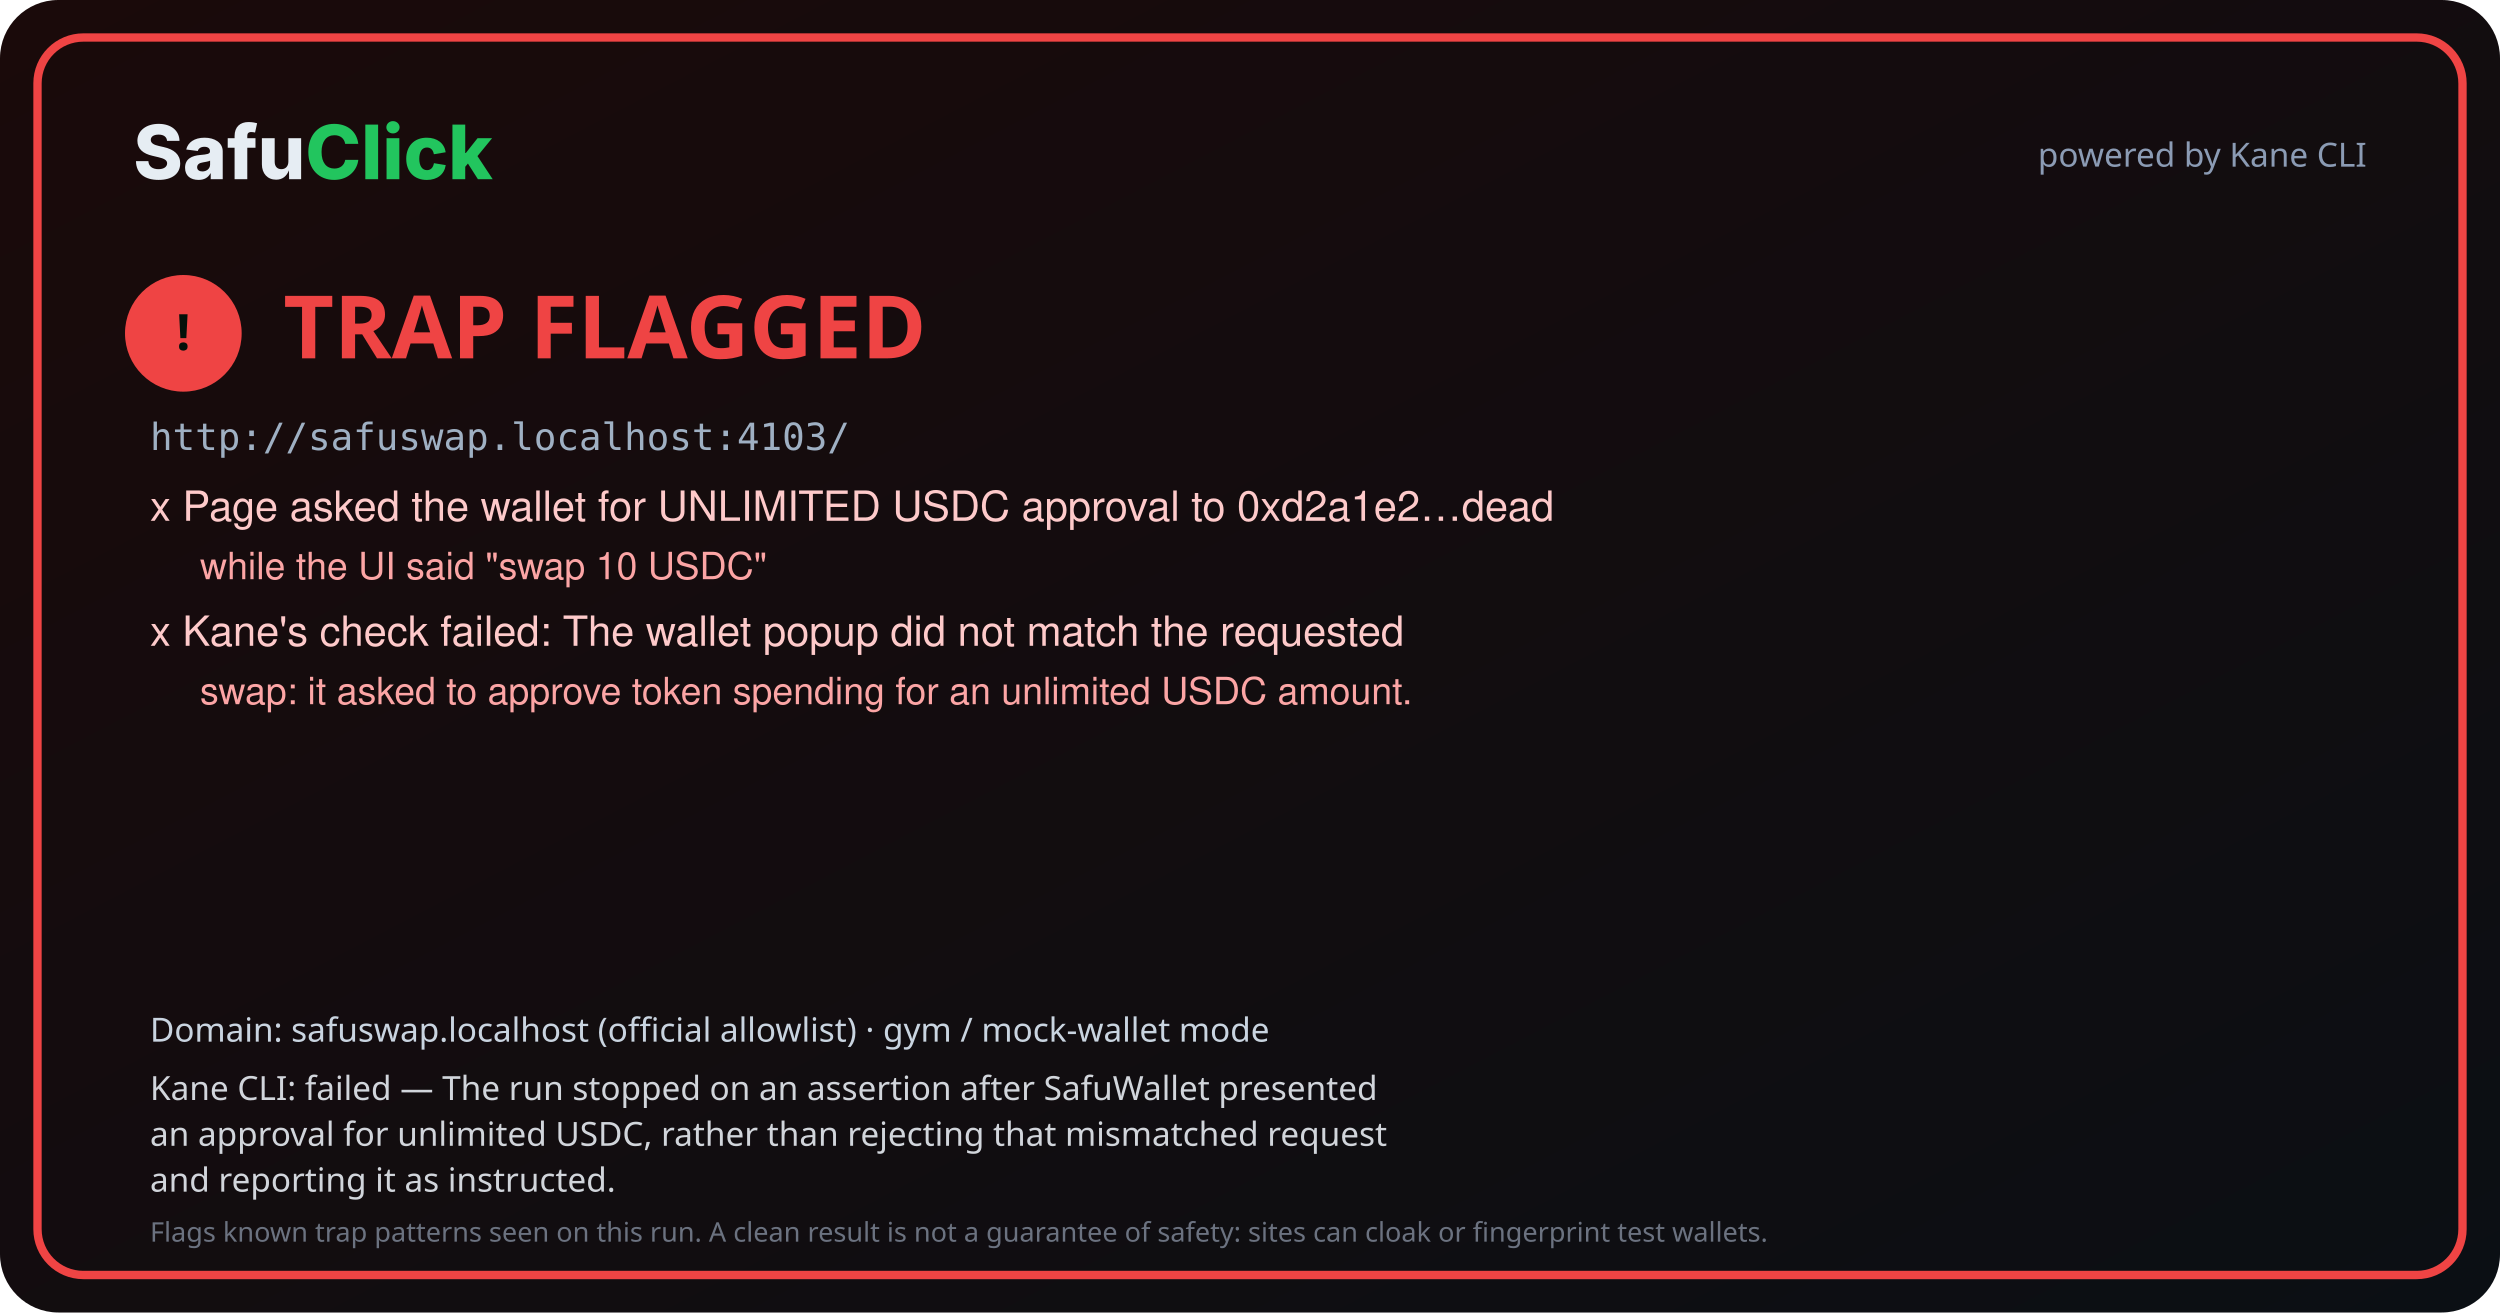
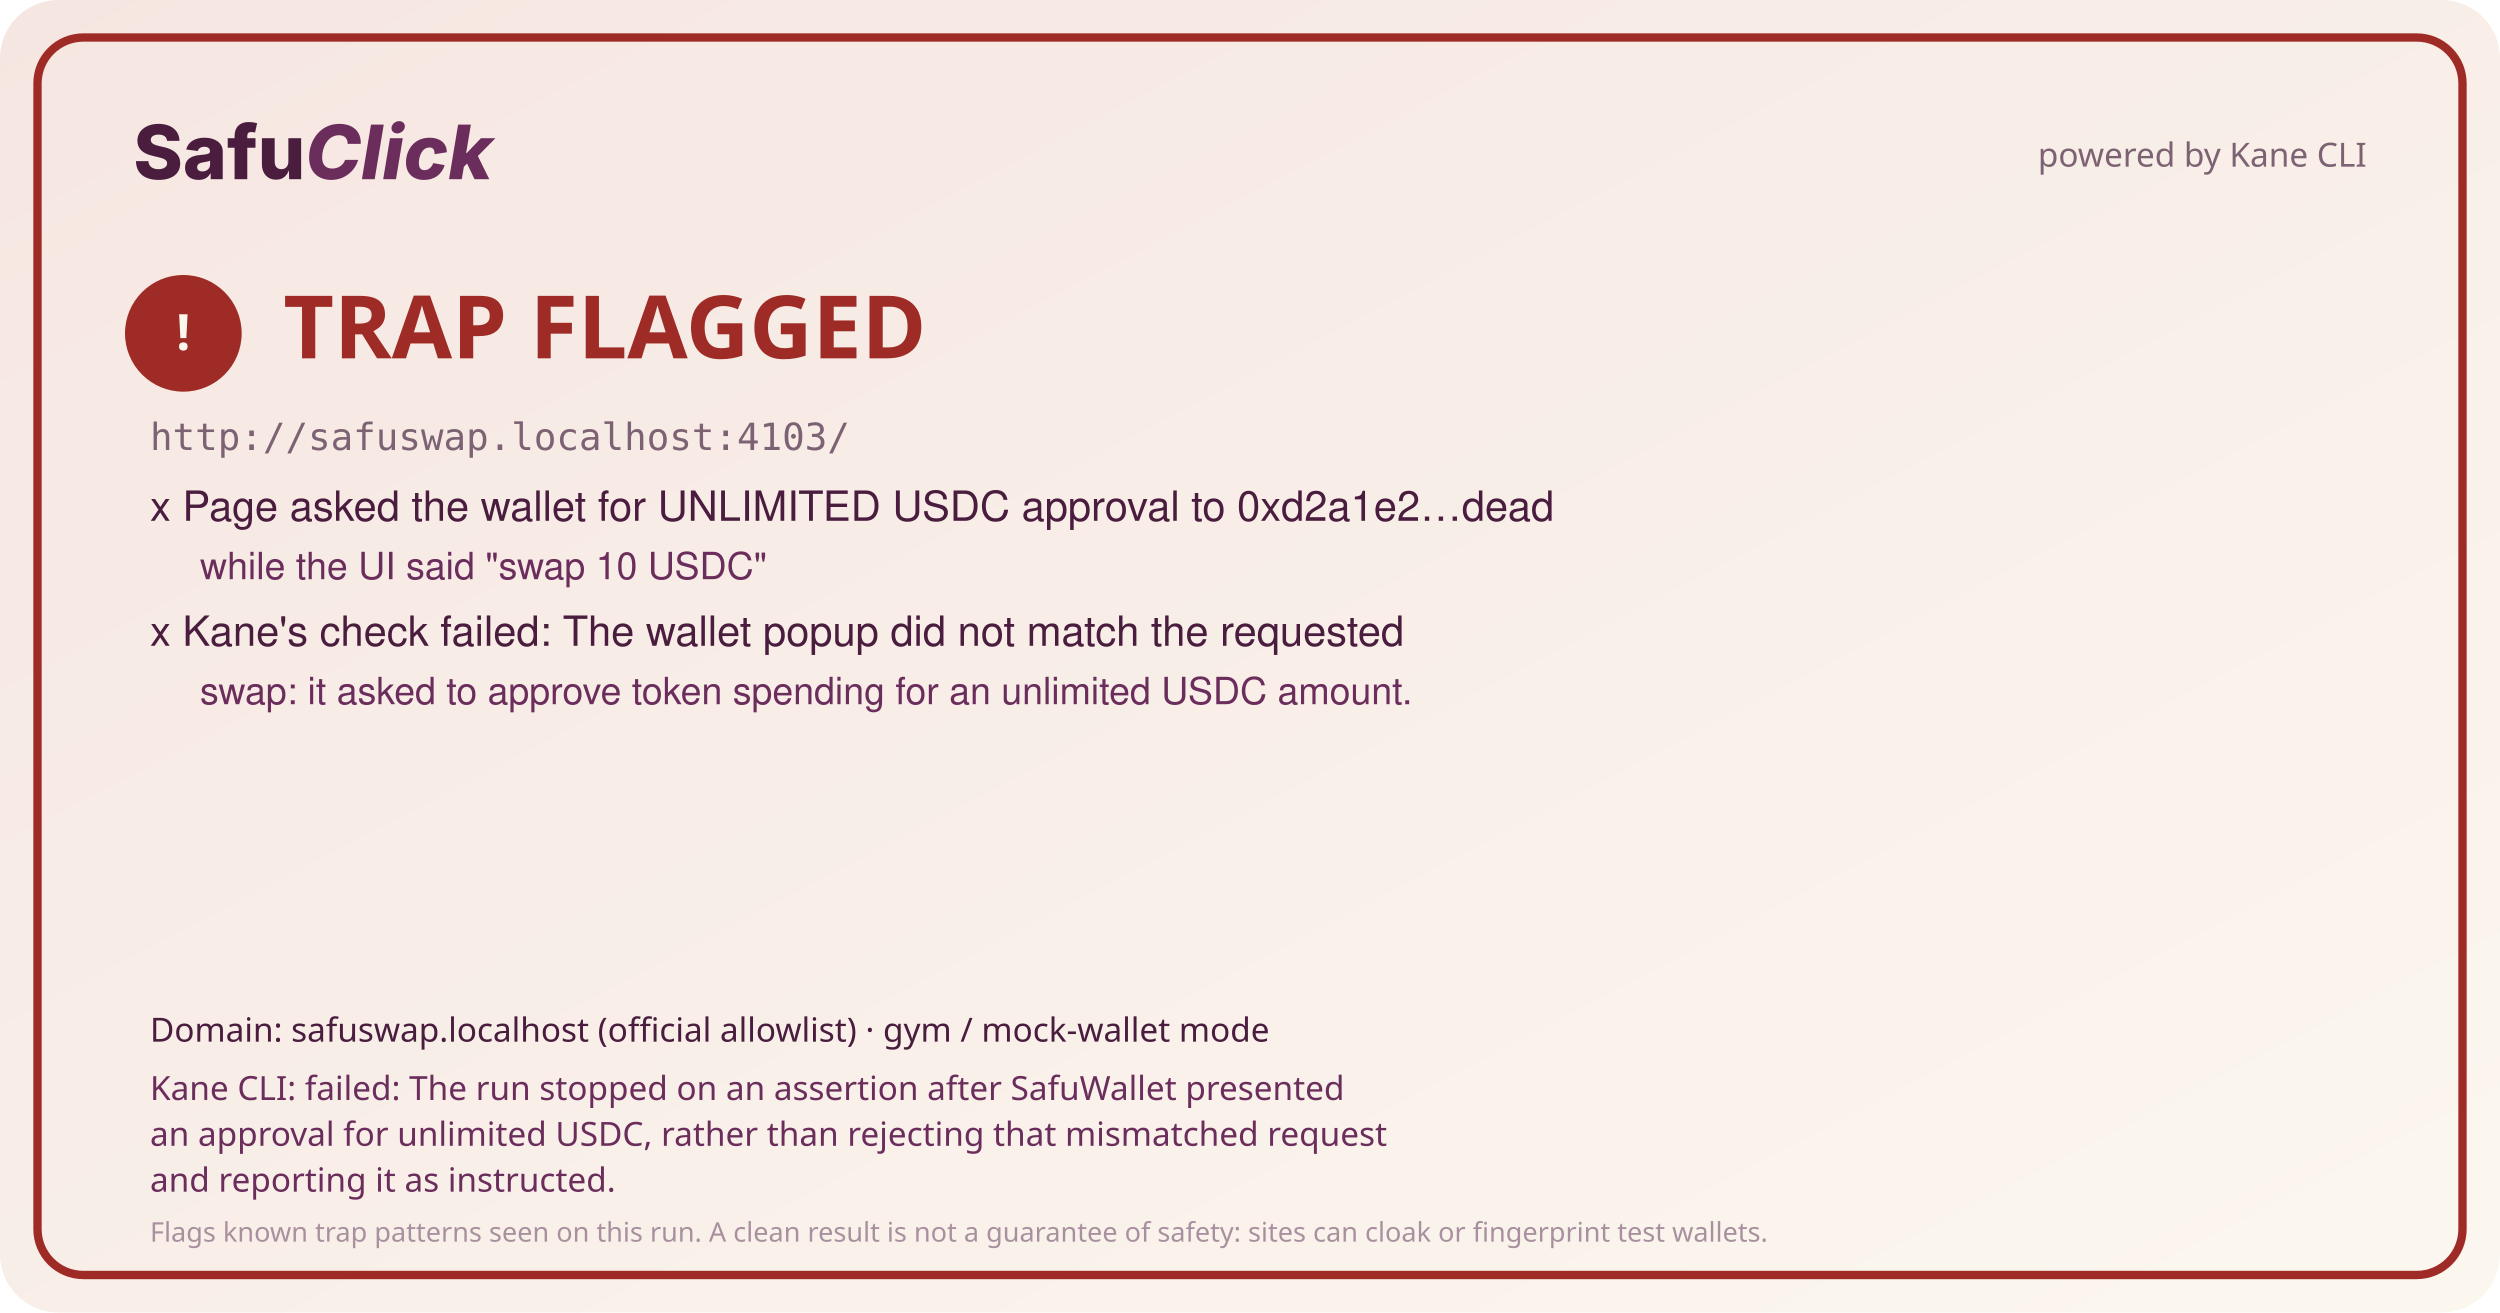
<svg xmlns="http://www.w3.org/2000/svg" width="1200" height="630" viewBox="0 0 1200 630" font-family="ui-sans-serif, system-ui, -apple-system, Segoe UI, Helvetica, Arial, sans-serif">
  <defs>
    <linearGradient id="bg" x1="0" y1="0" x2="1" y2="1">
-       <stop offset="0%" stop-color="#1a0a0a" />
-       <stop offset="100%" stop-color="#0b0f14" />
+       <stop offset="0%" stop-color="#F6E6E1" />
+       <stop offset="100%" stop-color="#FBF7EF" />
    </linearGradient>
  </defs>
  <rect width="1200" height="630" rx="28" fill="url(#bg)" />
-   <rect x="18" y="18" width="1164" height="594" rx="22" fill="none" stroke="#ef4444" stroke-width="4" />
-   <text x="64" y="86" font-family="ui-sans-serif, system-ui, -apple-system, sans-serif" font-size="36" font-weight="800" fill="#e6edf3">Safu<tspan fill="#22c55e">Click</tspan>
+   <rect x="18" y="18" width="1164" height="594" rx="22" fill="none" stroke="#9E2B25" stroke-width="4" />
+   <text x="64" y="86" font-family="ui-sans-serif, system-ui, -apple-system, sans-serif" font-size="36" font-weight="800" fill="#4A1D3F">Safu<tspan fill="#6B2D5C" font-style="italic">Click</tspan>
  </text>
-   <text x="1136" y="80" text-anchor="end" font-family="ui-sans-serif, system-ui, sans-serif" font-size="16" fill="#8b9bb4">powered by Kane CLI</text>
-   <circle cx="88" cy="160" r="28" fill="#ef4444" />
-   <text x="88" y="168" text-anchor="middle" font-family="ui-sans-serif, system-ui, sans-serif" font-size="24" font-weight="800" fill="#04110a">!</text>
-   <text x="136" y="172" font-family="ui-sans-serif, system-ui, sans-serif" font-size="42" font-weight="900" fill="#ef4444">TRAP FLAGGED</text>
-   <text x="72" y="216" font-family="ui-monospace, SFMono-Regular, Menlo, monospace" font-size="18" fill="#9fb0c3">http://safuswap.localhost:4103/</text>
-   <text x="72" y="250" font-size="20" fill="#fecaca">x Page asked the wallet for UNLIMITED USDC approval to 0xd2a1e2…dead</text>
-   <text x="96" y="278" font-size="18" fill="#fca5a5">while the UI said "swap 10 USDC"</text>
-   <text x="72" y="310" font-size="20" fill="#fecaca">x Kane's check failed: The wallet popup did not match the requested</text>
-   <text x="96" y="338" font-size="18" fill="#fca5a5">swap: it asked to approve token spending for an unlimited USDC amount.</text>
-   <text x="72" y="500" font-family="ui-sans-serif, system-ui, sans-serif" font-size="16" fill="#c9d4e0">Domain: safuswap.localhost (official allowlist)  ·  gym / mock-wallet mode</text>
-   <text x="72" y="528" font-family="ui-sans-serif, system-ui, sans-serif" font-size="16" fill="#d1d5db">Kane CLI: failed — The run stopped on an assertion after SafuWallet presented</text>
-   <text x="72" y="550" font-family="ui-sans-serif, system-ui, sans-serif" font-size="16" fill="#d1d5db">an approval for unlimited USDC, rather than rejecting that mismatched request</text>
-   <text x="72" y="572" font-family="ui-sans-serif, system-ui, sans-serif" font-size="16" fill="#d1d5db">and reporting it as instructed.</text>
-   <text x="72" y="596" font-family="ui-sans-serif, system-ui, sans-serif" font-size="13" fill="#6b7280">Flags known trap patterns seen on this run. A clean result is not a guarantee of safety: sites can cloak or fingerprint test wallets.</text>
+   <text x="1136" y="80" text-anchor="end" font-family="ui-sans-serif, system-ui, sans-serif" font-size="16" fill="#7D6273">powered by Kane CLI</text>
+   <circle cx="88" cy="160" r="28" fill="#9E2B25" />
+   <text x="88" y="168" text-anchor="middle" font-family="ui-sans-serif, system-ui, sans-serif" font-size="24" font-weight="800" fill="#FBF7EF">!</text>
+   <text x="136" y="172" font-family="ui-sans-serif, system-ui, sans-serif" font-size="42" font-weight="900" fill="#9E2B25">TRAP FLAGGED</text>
+   <text x="72" y="216" font-family="ui-monospace, SFMono-Regular, Menlo, monospace" font-size="18" fill="#7D6273">http://safuswap.localhost:4103/</text>
+   <text x="72" y="250" font-size="20" fill="#4A1D3F">x Page asked the wallet for UNLIMITED USDC approval to 0xd2a1e2…dead</text>
+   <text x="96" y="278" font-size="18" fill="#6B2D5C">while the UI said "swap 10 USDC"</text>
+   <text x="72" y="310" font-size="20" fill="#4A1D3F">x Kane's check failed: The wallet popup did not match the requested</text>
+   <text x="96" y="338" font-size="18" fill="#6B2D5C">swap: it asked to approve token spending for an unlimited USDC amount.</text>
+   <text x="72" y="500" font-family="ui-sans-serif, system-ui, sans-serif" font-size="16" fill="#4A1D3F">Domain: safuswap.localhost (official allowlist)  ·  gym / mock-wallet mode</text>
+   <text x="72" y="528" font-family="ui-sans-serif, system-ui, sans-serif" font-size="16" fill="#6B2D5C">Kane CLI: failed: The run stopped on an assertion after SafuWallet presented</text>
+   <text x="72" y="550" font-family="ui-sans-serif, system-ui, sans-serif" font-size="16" fill="#6B2D5C">an approval for unlimited USDC, rather than rejecting that mismatched request</text>
+   <text x="72" y="572" font-family="ui-sans-serif, system-ui, sans-serif" font-size="16" fill="#6B2D5C">and reporting it as instructed.</text>
+   <text x="72" y="596" font-family="ui-sans-serif, system-ui, sans-serif" font-size="13" fill="#A8909F">Flags known trap patterns seen on this run. A clean result is not a guarantee of safety: sites can cloak or fingerprint test wallets.</text>
</svg>
